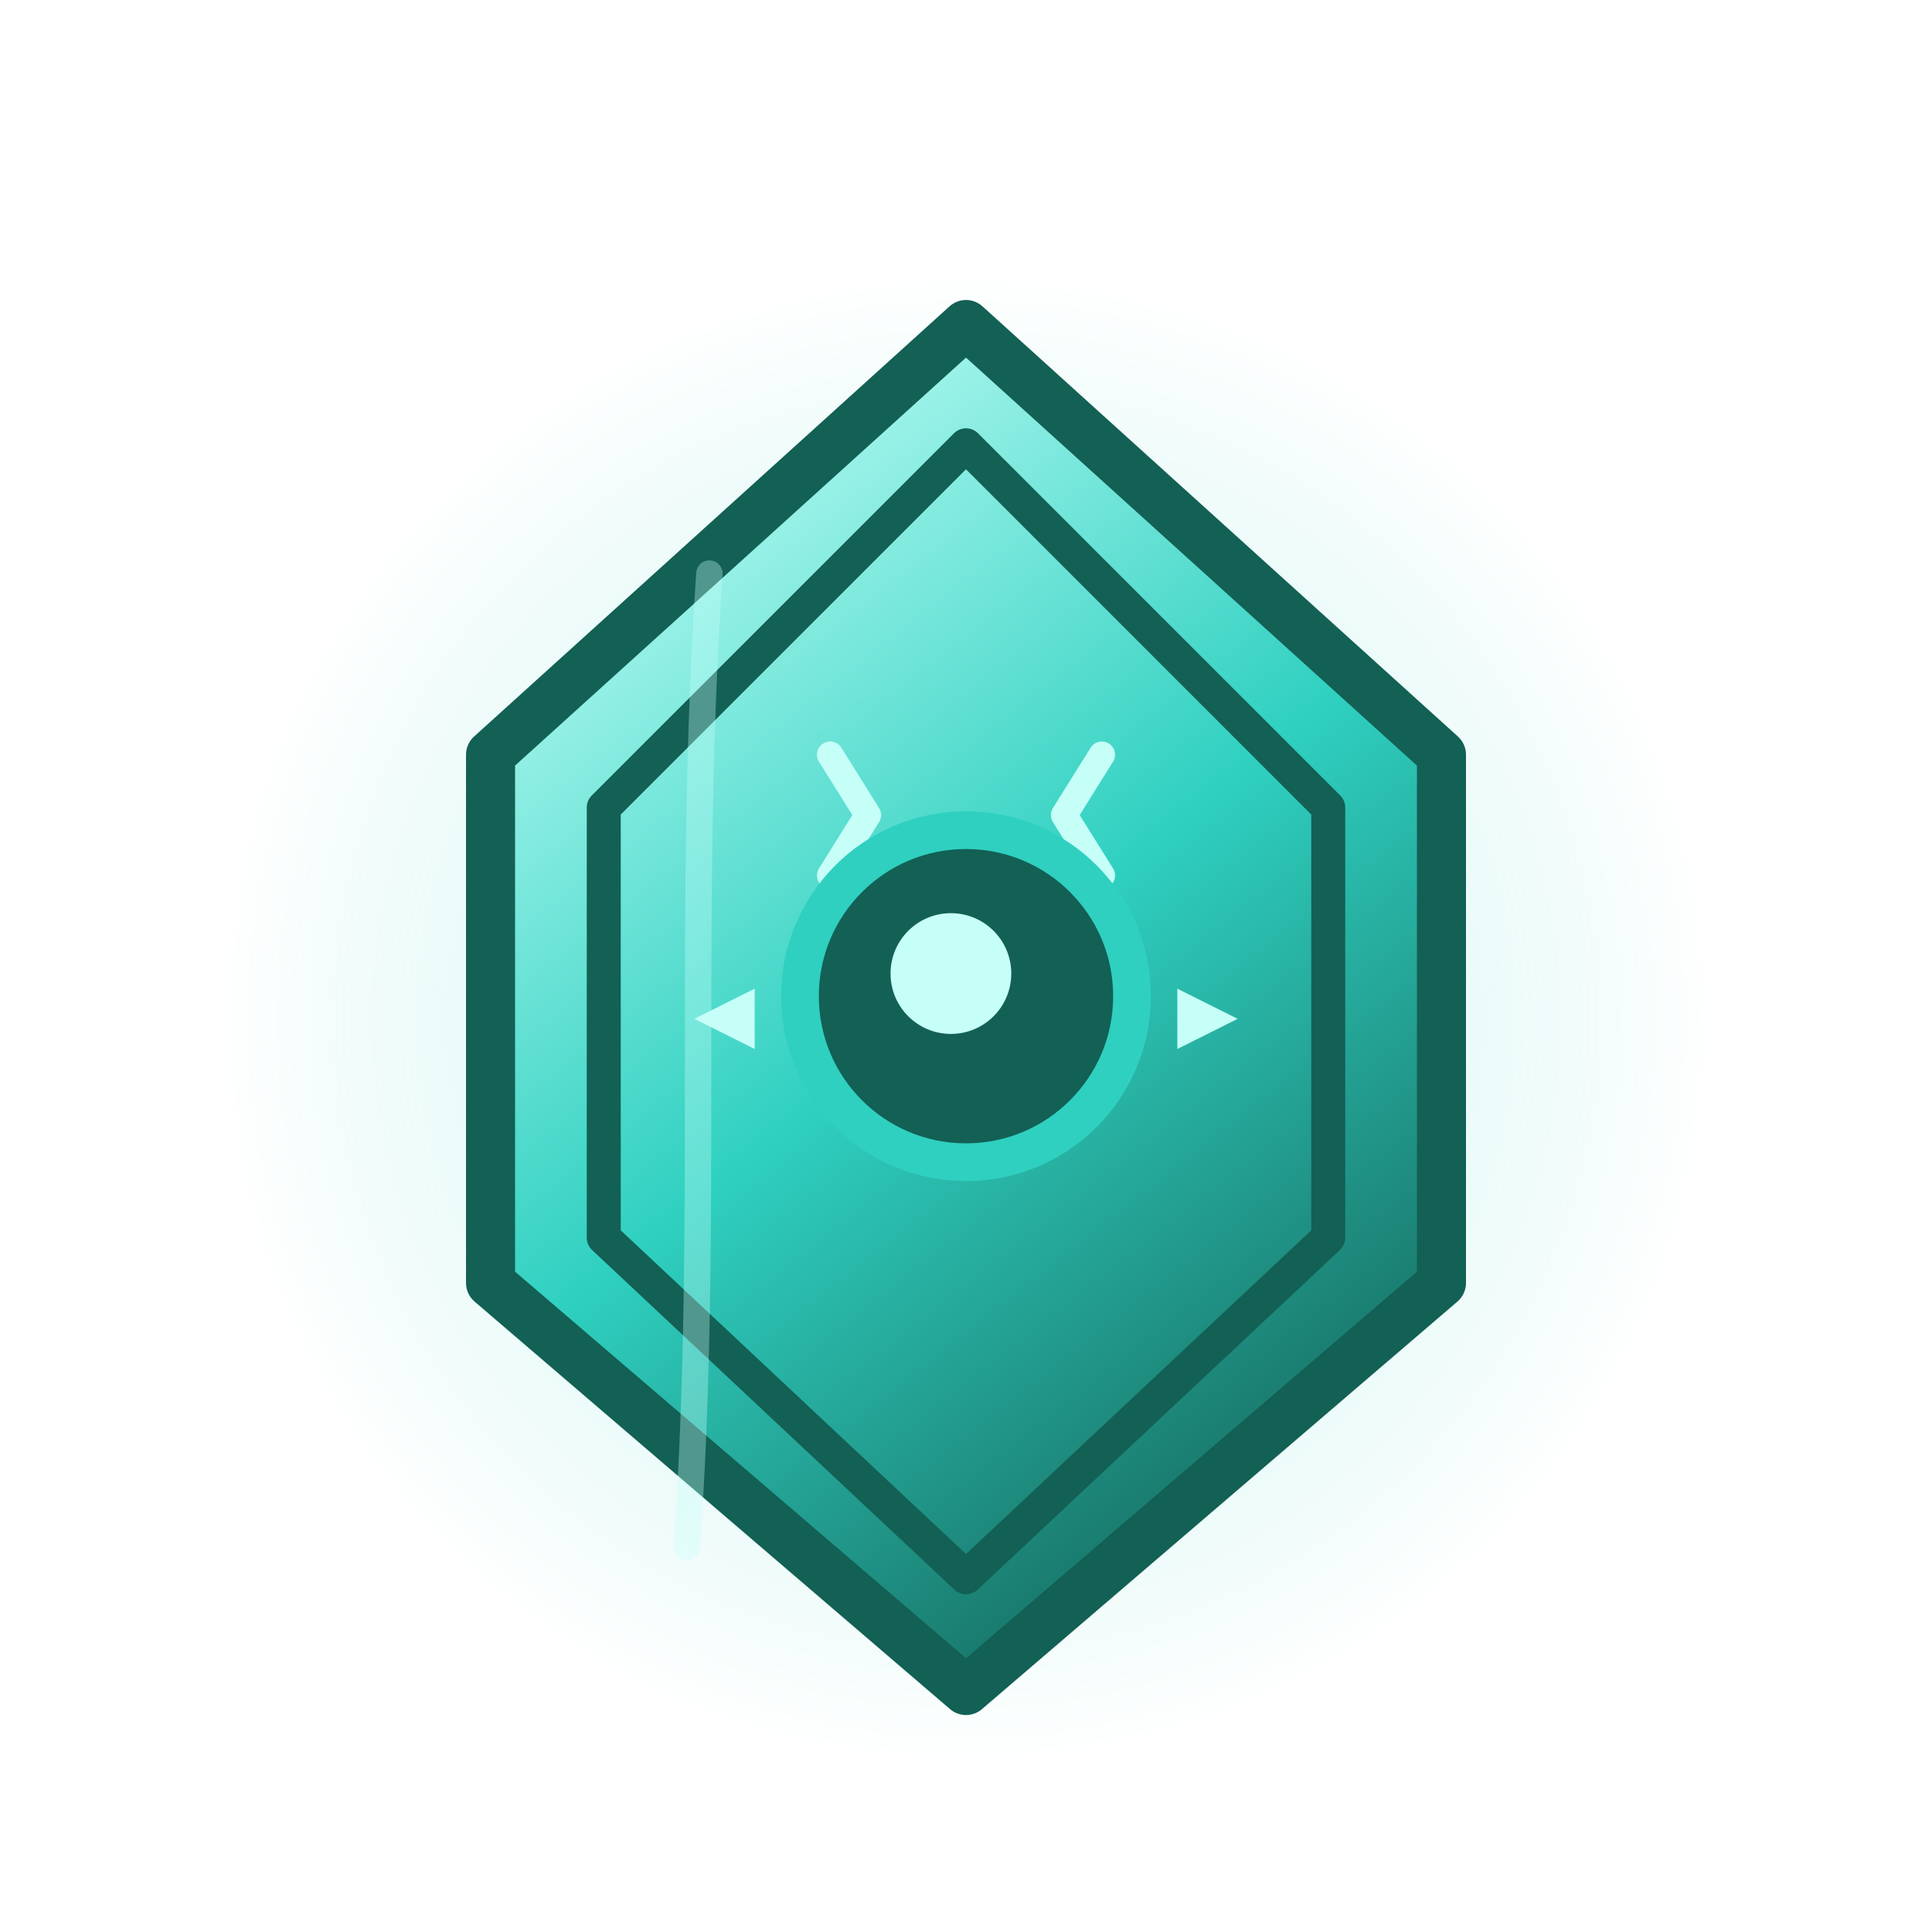
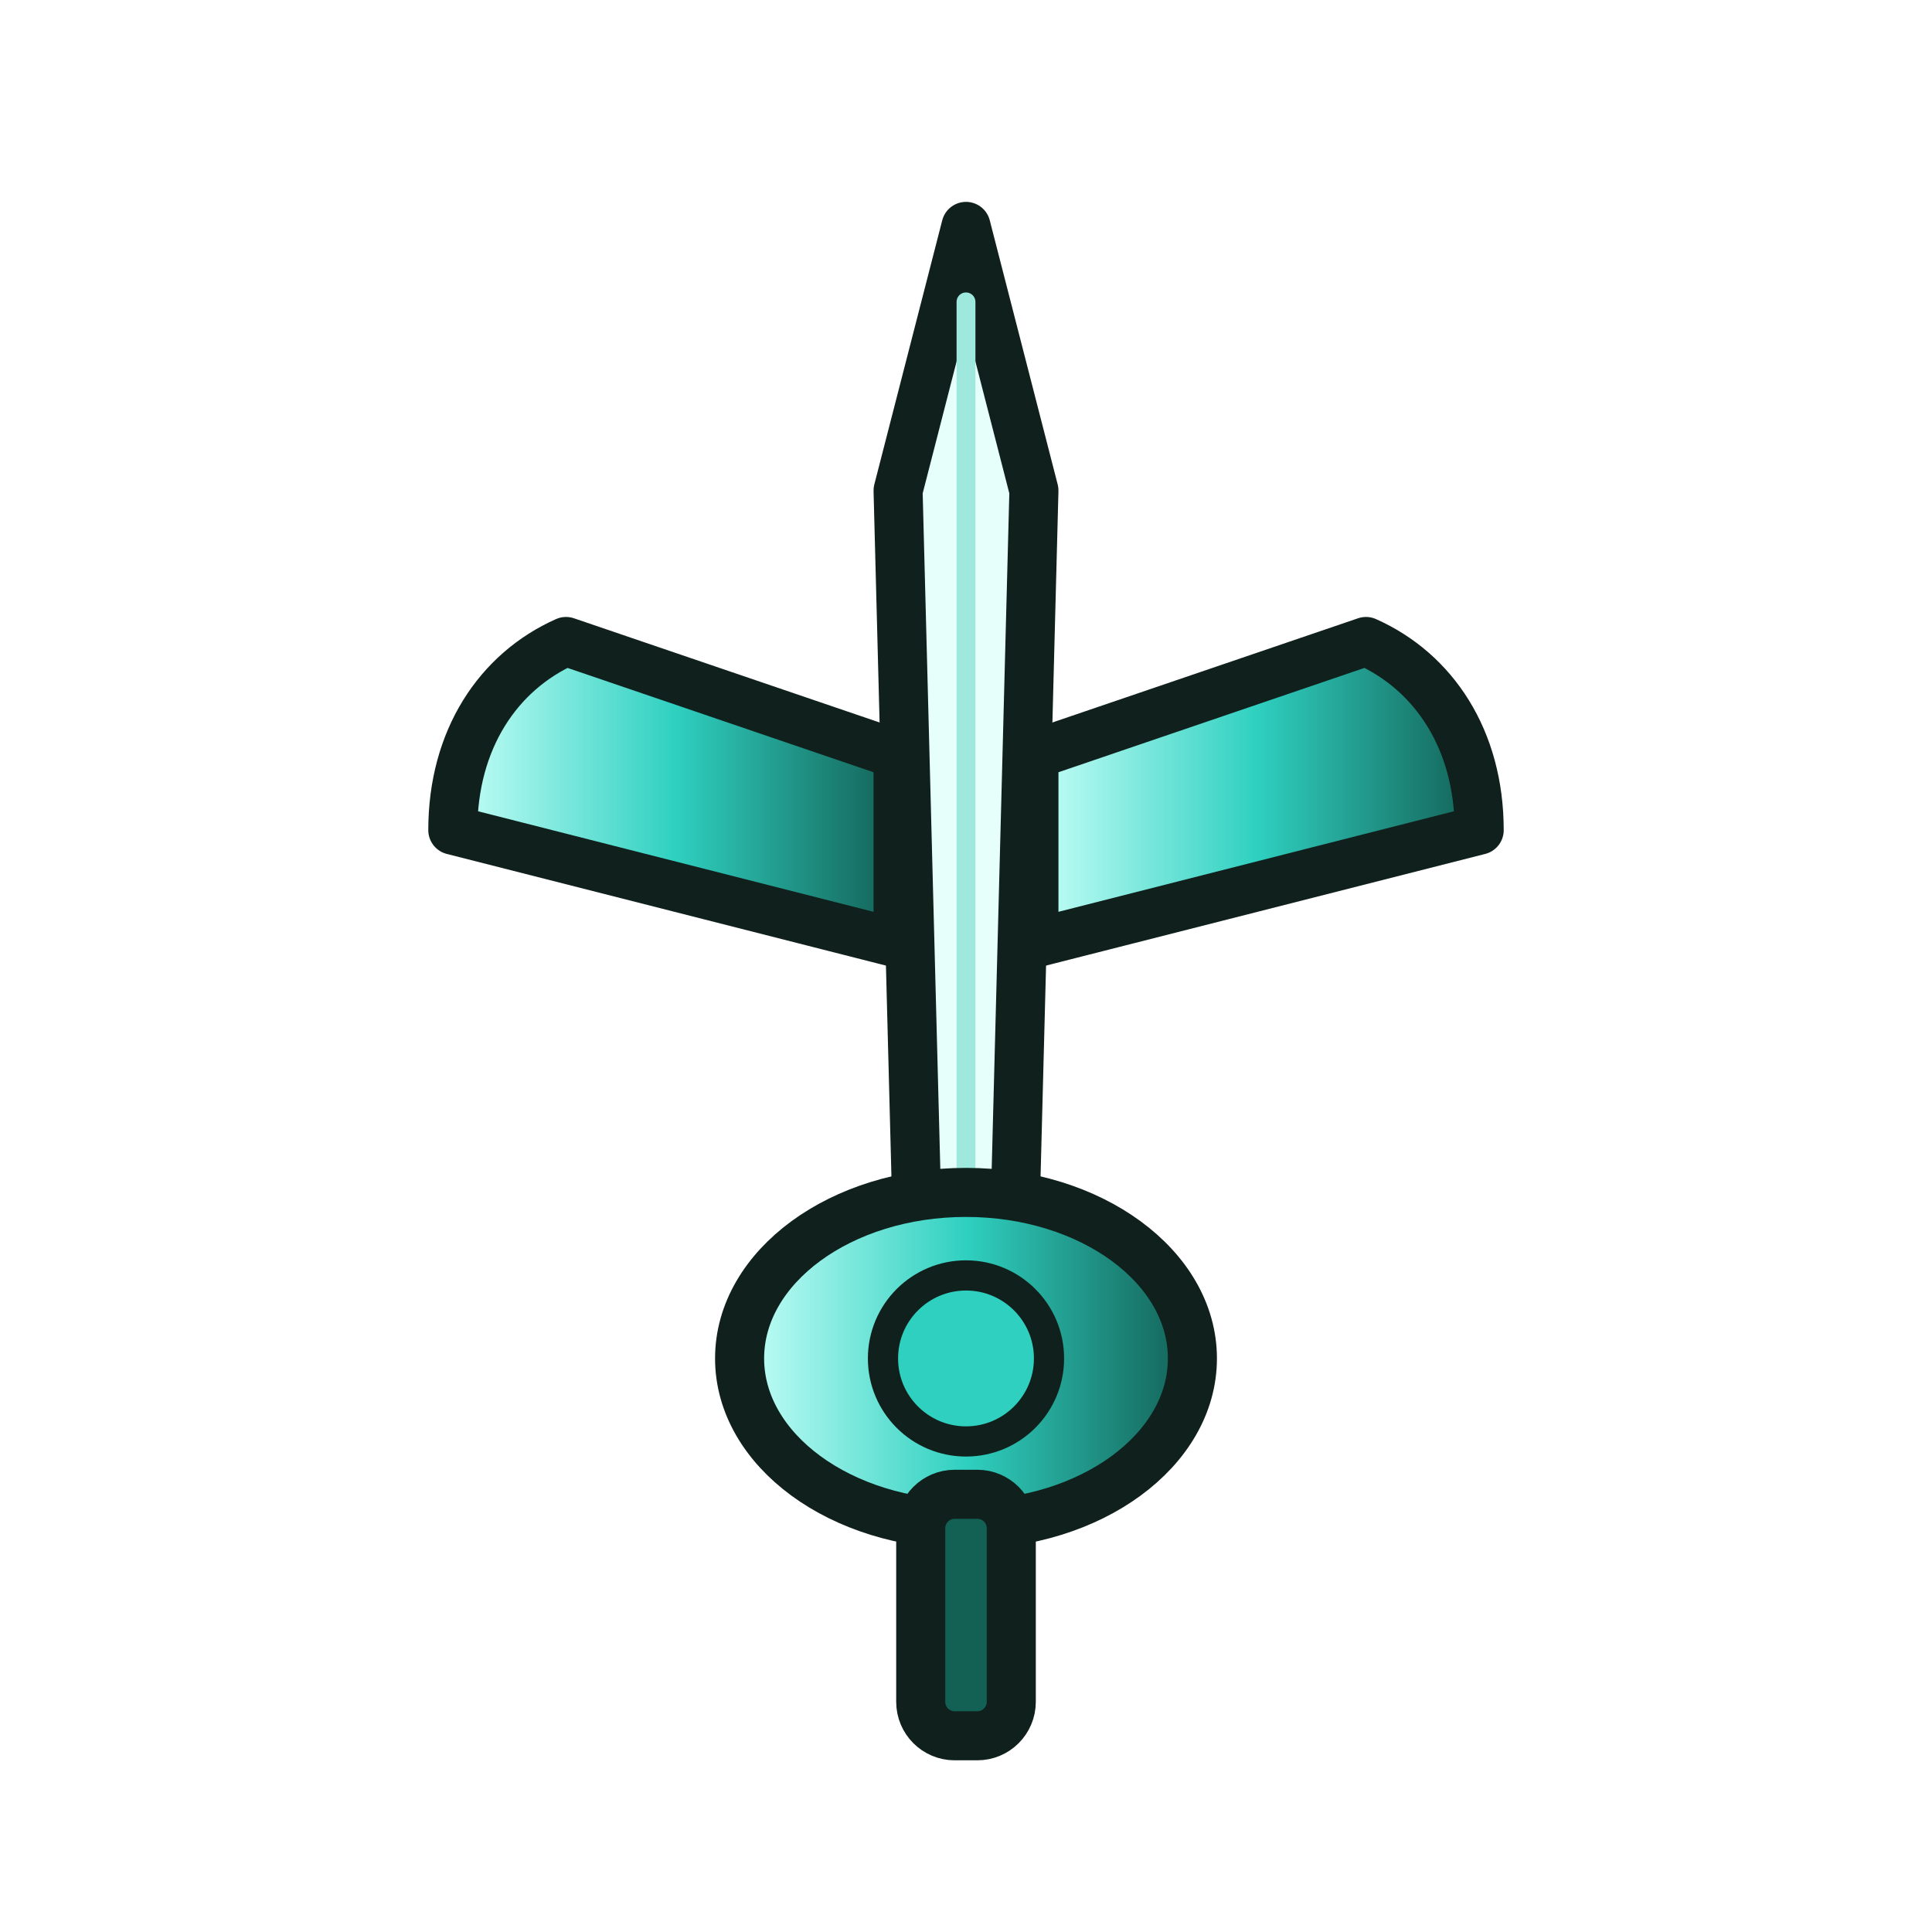
<svg xmlns="http://www.w3.org/2000/svg" viewBox="0 0 512 512">
  <defs>
-     <linearGradient id="runeforged_defender_body" x1="0.2" y1="0" x2="0.75" y2="1">
+     <linearGradient id="runeforged_defender_b" x1="0" y1="0" x2="1" y2="0">
      <stop offset="0" stop-color="#c6fff8" />
      <stop offset="0.5" stop-color="#2fd0c0" />
      <stop offset="1" stop-color="#136055" />
    </linearGradient>
-     <radialGradient id="runeforged_defender_glow" cx="0.5" cy="0.5" r="0.5">
-       <stop offset="0" stop-color="#c6fff8" stop-opacity="0.4" />
-       <stop offset="1" stop-color="#2fd0c0" stop-opacity="0" />
-     </radialGradient>
  </defs>
-   <g stroke="#1a1410" stroke-width="13" stroke-linejoin="round" stroke-linecap="round">
-     <circle cx="256" cy="270" r="196" fill="url(#runeforged_defender_glow)" stroke="none" />
-     <path d="M 256 86 L 382 200 L 382 340 L 256 448 L 130 340 L 130 200 Z" fill="url(#runeforged_defender_body)" stroke="#136055" stroke-width="13" />
-     <path d="M 256 118 L 352 214 L 352 328 L 256 418 L 160 328 L 160 214 Z" fill="none" stroke="#136055" stroke-width="9" />
-     <path d="M 220 200 L 230 216 L 220 232 M 292 200 L 282 216 L 292 232" stroke="#c6fff8" stroke-width="7" fill="none" />
-     <path d="M 184 270 L 200 262 L 200 278 Z M 328 270 L 312 262 L 312 278 Z" fill="#c6fff8" stroke="none" />
-     <circle cx="256" cy="264" r="44" fill="#136055" stroke="#2fd0c0" stroke-width="10" />
-     <circle cx="252" cy="258" r="16" fill="#c6fff8" stroke="none" />
-     <path d="M 188 152 C 182 240 188 326 182 410" stroke="#c6fff8" stroke-width="7" fill="none" opacity="0.35" />
+   <g stroke="#10201c" stroke-width="13" stroke-linejoin="round" stroke-linecap="round">
+     <path d="M256 60 L274 130 L268 360 L244 360 L238 130 Z" fill="#e6fffb" />
+     <path d="M256 80 L256 350" stroke="#9fe8de" stroke-width="5" fill="none" />
+     <path d="M150 170 L238 200 L238 250 L120 220 C 120 196 132 178 150 170 Z" fill="url(#runeforged_defender_b)" />
+     <path d="M362 170 L274 200 L274 250 L392 220 C 392 196 380 178 362 170 Z" fill="url(#runeforged_defender_b)" />
+     <ellipse cx="256" cy="360" rx="60" ry="44" fill="url(#runeforged_defender_b)" />
+     <circle cx="256" cy="360" r="22" fill="#2fd0c0" stroke="#10201c" stroke-width="8" />
+     <rect x="244" y="396" width="24" height="64" rx="9" fill="#136055" />
  </g>
</svg>
